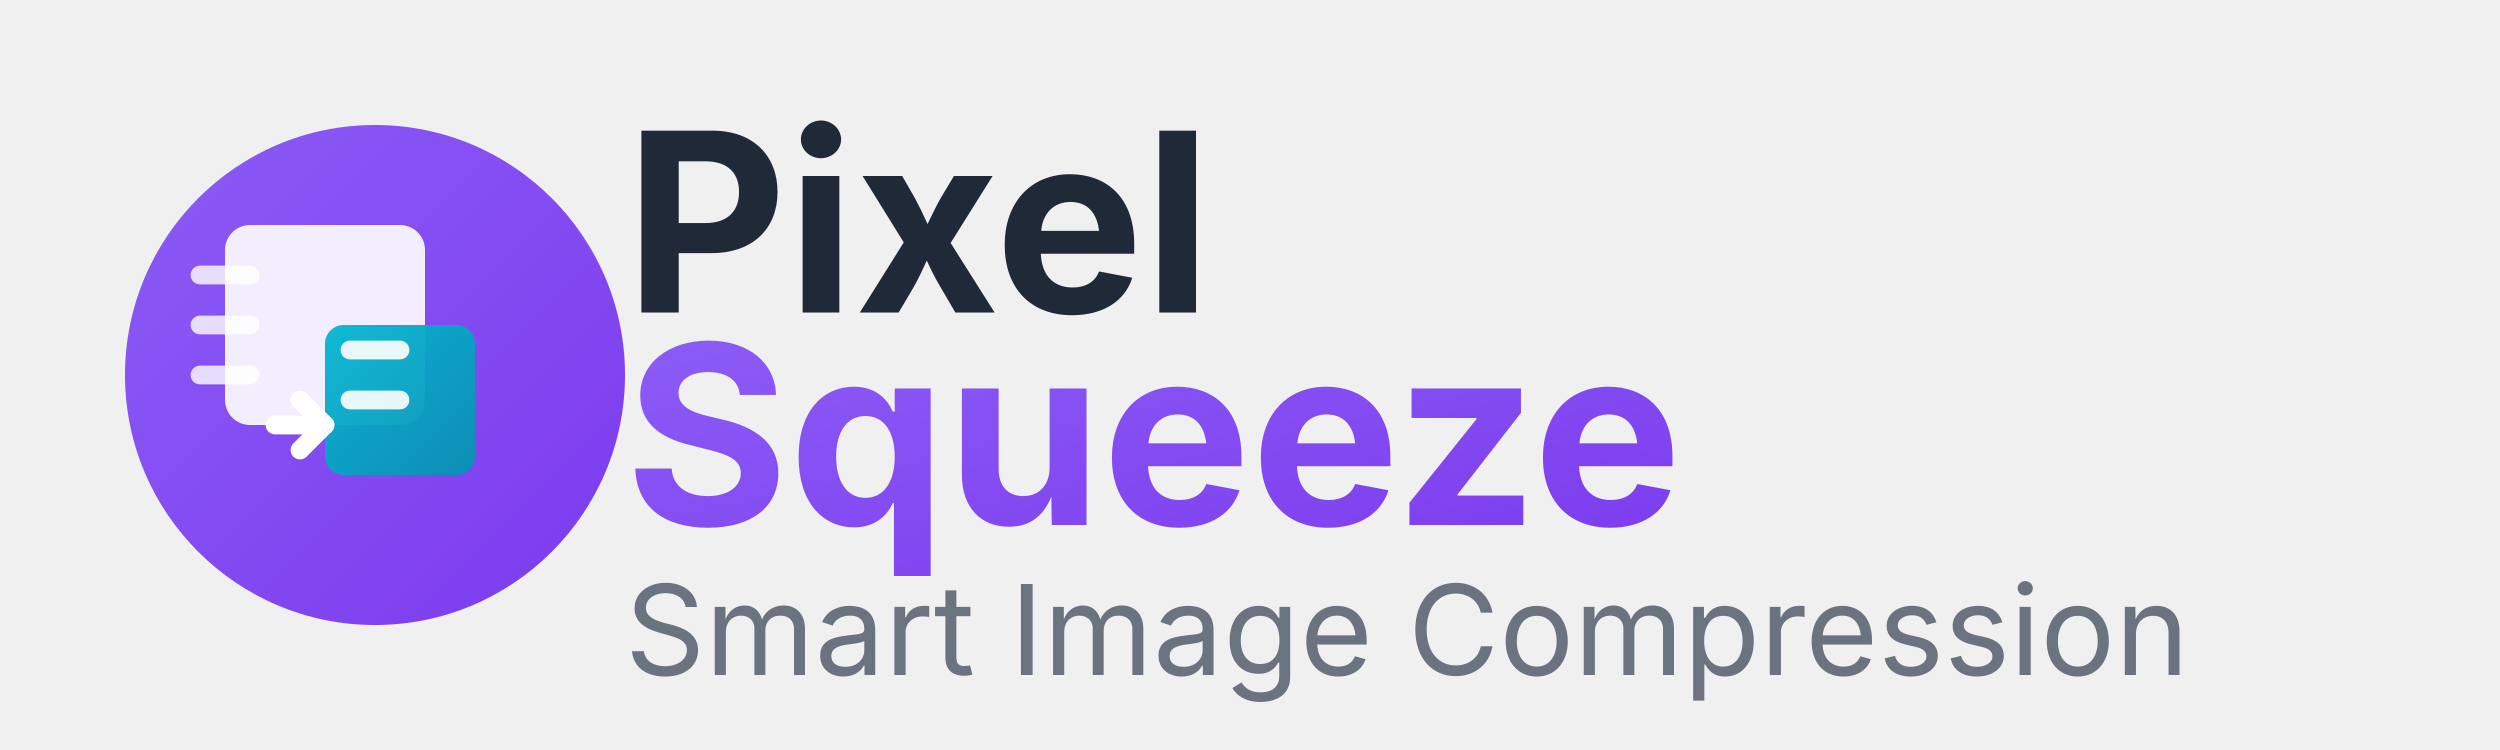
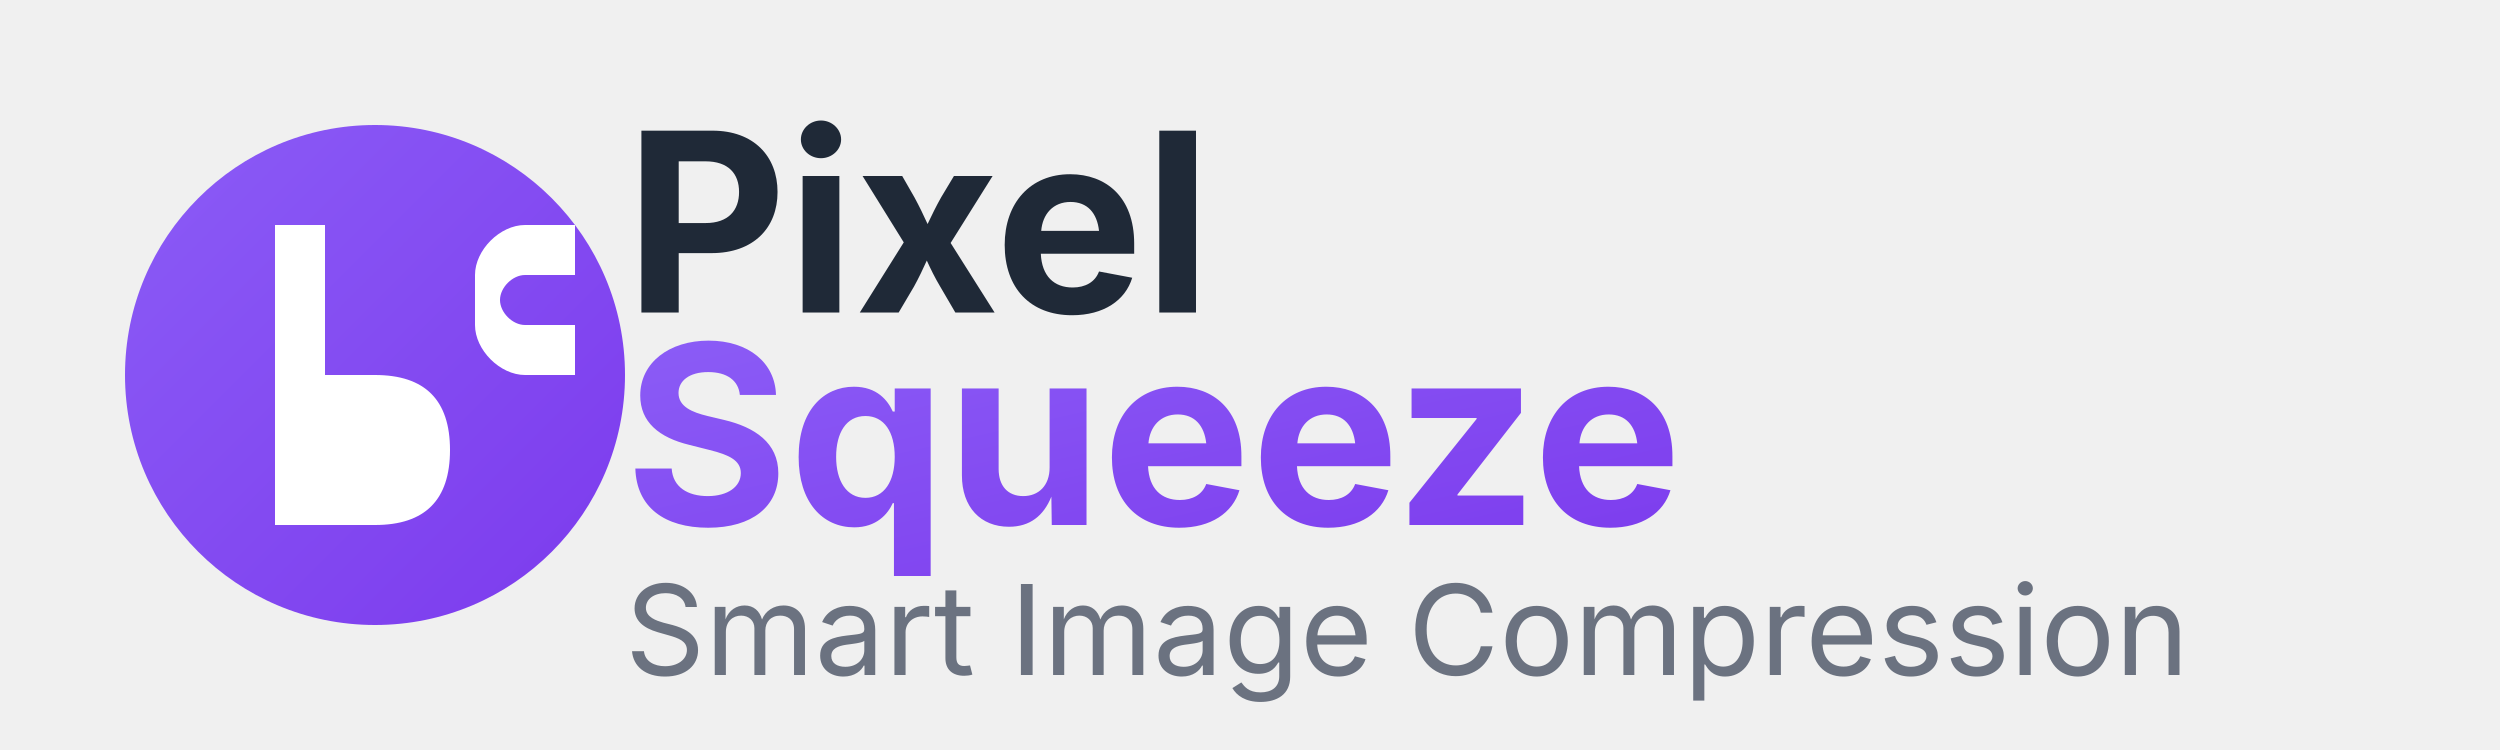
<svg xmlns="http://www.w3.org/2000/svg" width="200" height="60" viewBox="0 0 200 60" fill="none">
  <defs>
    <linearGradient id="logoGradient" x1="0%" y1="0%" x2="100%" y2="100%">
      <stop offset="0%" style="stop-color:#8B5CF6;stop-opacity:1" />
      <stop offset="100%" style="stop-color:#7C3AED;stop-opacity:1" />
    </linearGradient>
-     <linearGradient id="accentGradient" x1="0%" y1="0%" x2="100%" y2="100%">
-       <stop offset="0%" style="stop-color:#06B6D4;stop-opacity:1" />
-       <stop offset="100%" style="stop-color:#0891B2;stop-opacity:1" />
-     </linearGradient>
  </defs>
  <g transform="translate(10, 10)">
    <circle cx="20" cy="20" r="20" fill="url(#logoGradient)" />
-     <rect x="8" y="8" width="16" height="16" rx="2" fill="white" opacity="0.9" />
-     <rect x="16" y="16" width="12" height="12" rx="1.5" fill="url(#accentGradient)" opacity="0.95" />
-     <path d="M 6 12 L 10 12" stroke="white" stroke-width="1.5" stroke-linecap="round" opacity="0.8" />
-     <path d="M 6 16 L 10 16" stroke="white" stroke-width="1.5" stroke-linecap="round" opacity="0.8" />
-     <path d="M 6 20 L 10 20" stroke="white" stroke-width="1.5" stroke-linecap="round" opacity="0.8" />
-     <path d="M 18 18 L 22 18" stroke="white" stroke-width="1.5" stroke-linecap="round" opacity="0.9" />
-     <path d="M 18 22 L 22 22" stroke="white" stroke-width="1.5" stroke-linecap="round" opacity="0.9" />
-     <path d="M 12 24 L 16 24" stroke="white" stroke-width="1.5" stroke-linecap="round" />
-     <path d="M 14 22 L 16 24 L 14 26" stroke="white" stroke-width="1.5" stroke-linecap="round" stroke-linejoin="round" />
+     <path d="M 12 8 L 12 32 L 20 32 C 24 32 26 30 26 26 C 26 22 24 20 20 20 L 16 20 L 16 8 Z" fill="white" />
+     <path d="M 28 12 C 28 10 30 8 32 8 L 36 8 L 36 12 L 32 12 C 31 12 30 13 30 14 C 30 15 31 16 32 16 L 36 16 L 36 20 L 32 20 C 30 20 28 18 28 16" fill="white" />
  </g>
  <text x="50" y="25" font-family="Inter, -apple-system, BlinkMacSystemFont, sans-serif" font-size="20" font-weight="700" fill="#1F2937">
    Pixel
  </text>
  <text x="50" y="42" font-family="Inter, -apple-system, BlinkMacSystemFont, sans-serif" font-size="20" font-weight="700" fill="url(#logoGradient)">
    Squeeze
  </text>
  <text x="50" y="54" font-family="Inter, -apple-system, BlinkMacSystemFont, sans-serif" font-size="10" font-weight="400" fill="#6B7280">
    Smart Image Compression
  </text>
</svg>
